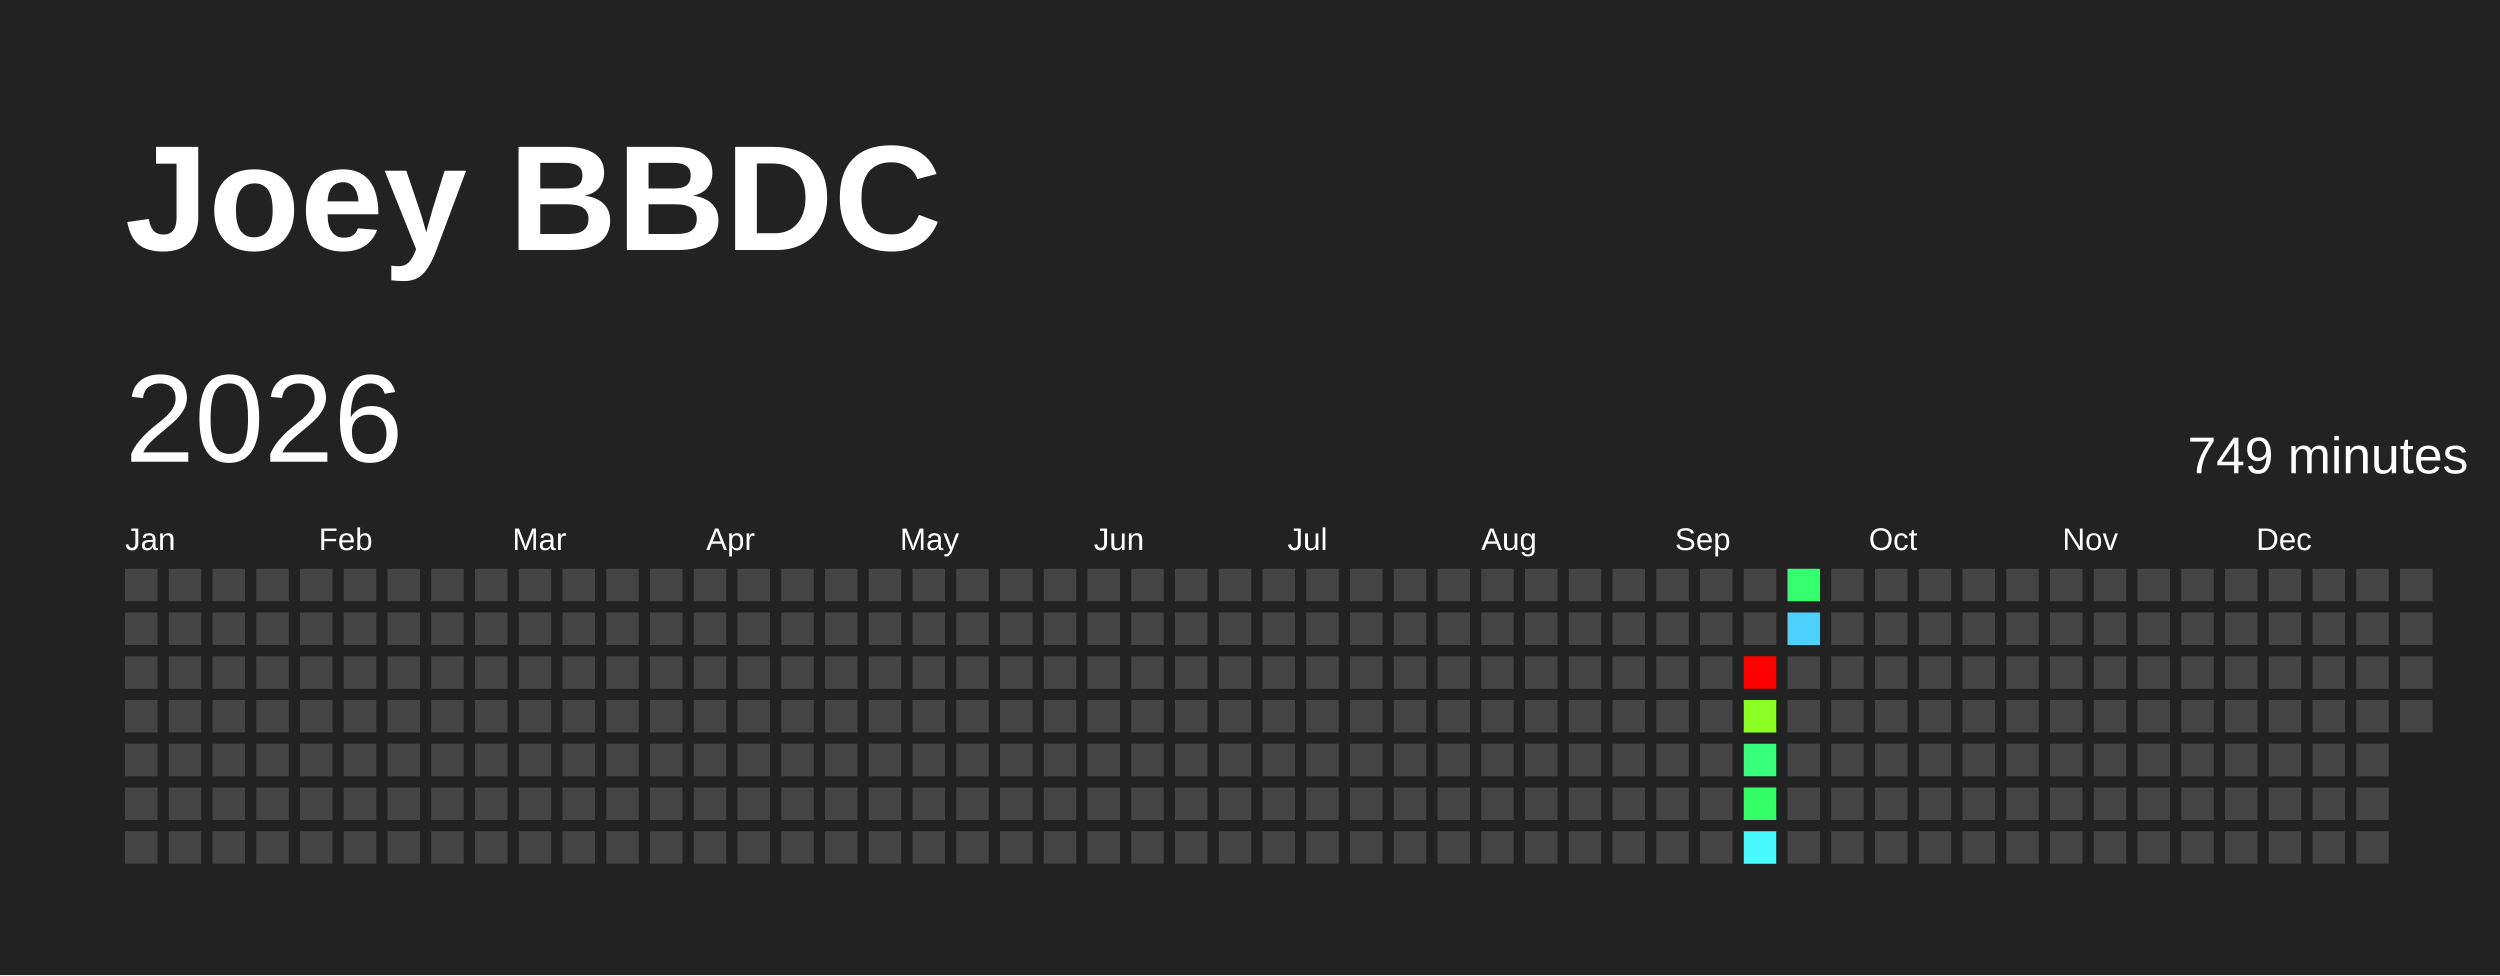
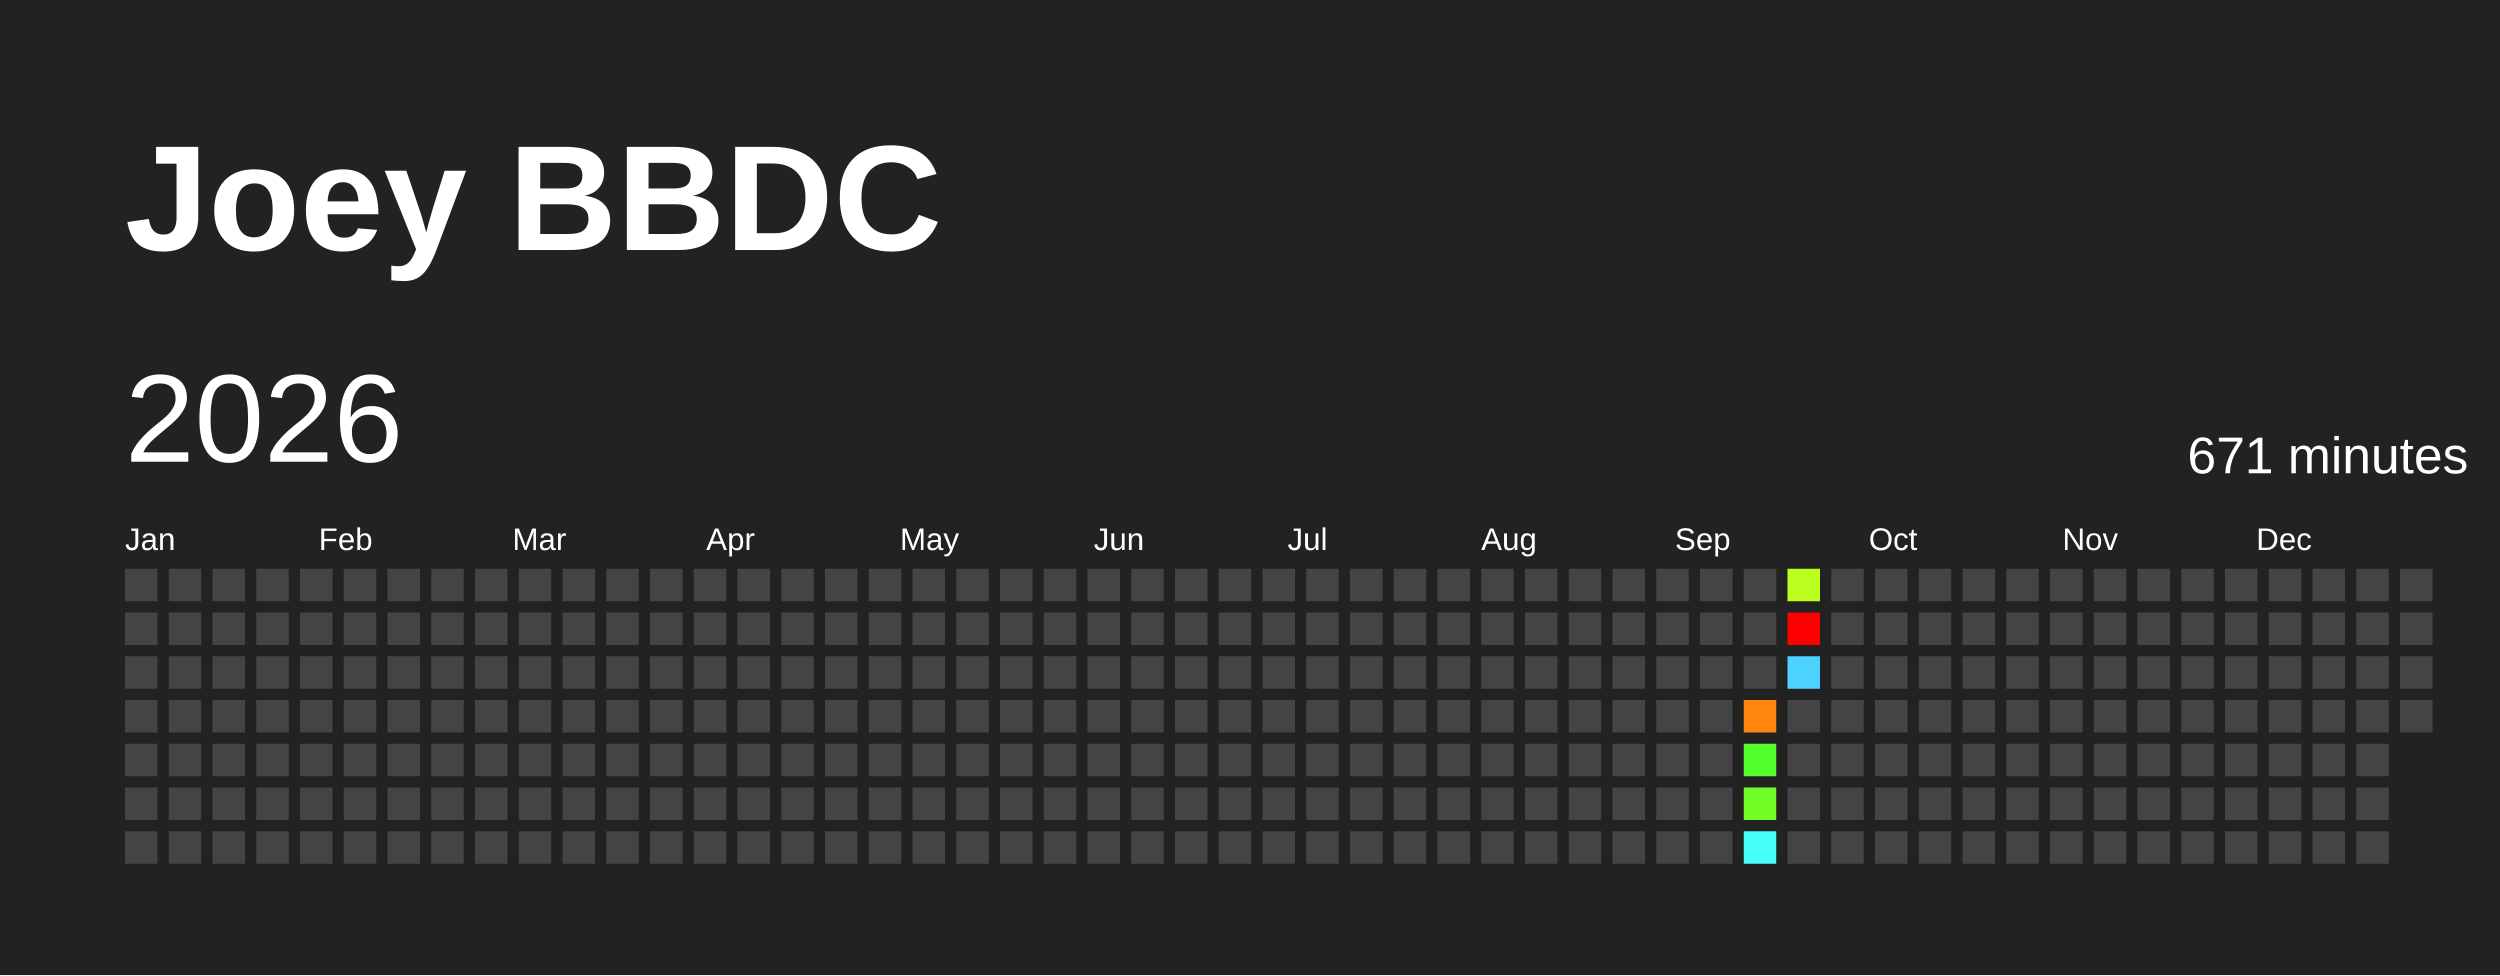
<svg xmlns="http://www.w3.org/2000/svg" baseProfile="full" height="78mm" version="1.1" viewBox="0,0,200,78" width="200mm">
  <defs />
  <rect fill="#222222" height="78" width="200" x="0" y="0" />
  <text fill="#FFFFFF" style="font-size:12px; font-family:Arial; font-weight:bold;" x="10" y="20">Joey BBDC</text>
  <text dominant-baseline="hanging" fill="#FFFFFF" style="font-size:10.0px; font-family:Arial;" x="10" y="30">2026</text>
-   <text dominant-baseline="hanging" fill="#FFFFFF" style="font-size:4.125px; font-family:Arial;" x="175" y="35">749 minutes</text>
+   <text dominant-baseline="hanging" fill="#FFFFFF" style="font-size:4.125px; font-family:Arial;" x="175" y="35">671 minutes</text>
  <text fill="#FFFFFF" style="font-size:2.5px; font-family:Arial" x="10.0" y="44">Jan</text>
  <text fill="#FFFFFF" style="font-size:2.5px; font-family:Arial" x="25.5" y="44">Feb</text>
  <text fill="#FFFFFF" style="font-size:2.5px; font-family:Arial" x="41.0" y="44">Mar</text>
  <text fill="#FFFFFF" style="font-size:2.5px; font-family:Arial" x="56.5" y="44">Apr</text>
  <text fill="#FFFFFF" style="font-size:2.5px; font-family:Arial" x="72.0" y="44">May</text>
  <text fill="#FFFFFF" style="font-size:2.5px; font-family:Arial" x="87.5" y="44">Jun</text>
  <text fill="#FFFFFF" style="font-size:2.5px; font-family:Arial" x="103.0" y="44">Jul</text>
  <text fill="#FFFFFF" style="font-size:2.5px; font-family:Arial" x="118.5" y="44">Aug</text>
  <text fill="#FFFFFF" style="font-size:2.5px; font-family:Arial" x="134.0" y="44">Sep</text>
  <text fill="#FFFFFF" style="font-size:2.5px; font-family:Arial" x="149.5" y="44">Oct</text>
  <text fill="#FFFFFF" style="font-size:2.5px; font-family:Arial" x="165.0" y="44">Nov</text>
  <text fill="#FFFFFF" style="font-size:2.5px; font-family:Arial" x="180.5" y="44">Dec</text>
  <rect fill="#444444" height="2.6" width="2.6" x="10.0" y="45.5" />
  <rect fill="#444444" height="2.6" width="2.6" x="10.0" y="49.0" />
  <rect fill="#444444" height="2.6" width="2.6" x="10.0" y="52.5" />
  <rect fill="#444444" height="2.6" width="2.6" x="10.0" y="56.0" />
  <rect fill="#444444" height="2.6" width="2.6" x="10.0" y="59.5" />
  <rect fill="#444444" height="2.6" width="2.6" x="10.0" y="63.0" />
  <rect fill="#444444" height="2.6" width="2.6" x="10.0" y="66.5" />
  <rect fill="#444444" height="2.6" width="2.6" x="13.5" y="45.5" />
  <rect fill="#444444" height="2.6" width="2.6" x="13.5" y="49.0" />
  <rect fill="#444444" height="2.6" width="2.6" x="13.5" y="52.5" />
  <rect fill="#444444" height="2.6" width="2.6" x="13.5" y="56.0" />
  <rect fill="#444444" height="2.6" width="2.6" x="13.5" y="59.5" />
  <rect fill="#444444" height="2.6" width="2.6" x="13.5" y="63.0" />
  <rect fill="#444444" height="2.6" width="2.6" x="13.5" y="66.5" />
  <rect fill="#444444" height="2.6" width="2.6" x="17.0" y="45.5" />
  <rect fill="#444444" height="2.6" width="2.6" x="17.0" y="49.0" />
  <rect fill="#444444" height="2.6" width="2.6" x="17.0" y="52.5" />
  <rect fill="#444444" height="2.6" width="2.6" x="17.0" y="56.0" />
  <rect fill="#444444" height="2.6" width="2.6" x="17.0" y="59.5" />
  <rect fill="#444444" height="2.6" width="2.6" x="17.0" y="63.0" />
  <rect fill="#444444" height="2.6" width="2.6" x="17.0" y="66.5" />
  <rect fill="#444444" height="2.6" width="2.6" x="20.5" y="45.5" />
  <rect fill="#444444" height="2.6" width="2.6" x="20.5" y="49.0" />
  <rect fill="#444444" height="2.6" width="2.6" x="20.5" y="52.5" />
  <rect fill="#444444" height="2.6" width="2.6" x="20.5" y="56.0" />
  <rect fill="#444444" height="2.6" width="2.6" x="20.5" y="59.5" />
  <rect fill="#444444" height="2.6" width="2.6" x="20.5" y="63.0" />
  <rect fill="#444444" height="2.6" width="2.6" x="20.5" y="66.5" />
  <rect fill="#444444" height="2.6" width="2.6" x="24.0" y="45.5" />
  <rect fill="#444444" height="2.6" width="2.6" x="24.0" y="49.0" />
  <rect fill="#444444" height="2.6" width="2.6" x="24.0" y="52.5" />
  <rect fill="#444444" height="2.6" width="2.6" x="24.0" y="56.0" />
  <rect fill="#444444" height="2.6" width="2.6" x="24.0" y="59.5" />
  <rect fill="#444444" height="2.6" width="2.6" x="24.0" y="63.0" />
  <rect fill="#444444" height="2.6" width="2.6" x="24.0" y="66.5" />
  <rect fill="#444444" height="2.6" width="2.6" x="27.5" y="45.5" />
  <rect fill="#444444" height="2.6" width="2.6" x="27.5" y="49.0" />
  <rect fill="#444444" height="2.6" width="2.6" x="27.5" y="52.5" />
  <rect fill="#444444" height="2.6" width="2.6" x="27.5" y="56.0" />
  <rect fill="#444444" height="2.6" width="2.6" x="27.5" y="59.5" />
  <rect fill="#444444" height="2.6" width="2.6" x="27.5" y="63.0" />
  <rect fill="#444444" height="2.6" width="2.6" x="27.5" y="66.5" />
  <rect fill="#444444" height="2.6" width="2.6" x="31.0" y="45.5" />
  <rect fill="#444444" height="2.6" width="2.6" x="31.0" y="49.0" />
  <rect fill="#444444" height="2.6" width="2.6" x="31.0" y="52.5" />
  <rect fill="#444444" height="2.6" width="2.6" x="31.0" y="56.0" />
  <rect fill="#444444" height="2.6" width="2.6" x="31.0" y="59.5" />
  <rect fill="#444444" height="2.6" width="2.6" x="31.0" y="63.0" />
  <rect fill="#444444" height="2.6" width="2.6" x="31.0" y="66.5" />
  <rect fill="#444444" height="2.6" width="2.6" x="34.5" y="45.5" />
  <rect fill="#444444" height="2.6" width="2.6" x="34.5" y="49.0" />
  <rect fill="#444444" height="2.6" width="2.6" x="34.5" y="52.5" />
  <rect fill="#444444" height="2.6" width="2.6" x="34.5" y="56.0" />
  <rect fill="#444444" height="2.6" width="2.6" x="34.5" y="59.5" />
  <rect fill="#444444" height="2.6" width="2.6" x="34.5" y="63.0" />
  <rect fill="#444444" height="2.6" width="2.6" x="34.5" y="66.5" />
  <rect fill="#444444" height="2.6" width="2.6" x="38.0" y="45.5" />
  <rect fill="#444444" height="2.6" width="2.6" x="38.0" y="49.0" />
  <rect fill="#444444" height="2.6" width="2.6" x="38.0" y="52.5" />
  <rect fill="#444444" height="2.6" width="2.6" x="38.0" y="56.0" />
  <rect fill="#444444" height="2.6" width="2.6" x="38.0" y="59.5" />
  <rect fill="#444444" height="2.6" width="2.6" x="38.0" y="63.0" />
  <rect fill="#444444" height="2.6" width="2.6" x="38.0" y="66.5" />
  <rect fill="#444444" height="2.6" width="2.6" x="41.5" y="45.5" />
  <rect fill="#444444" height="2.6" width="2.6" x="41.5" y="49.0" />
  <rect fill="#444444" height="2.6" width="2.6" x="41.5" y="52.5" />
  <rect fill="#444444" height="2.6" width="2.6" x="41.5" y="56.0" />
  <rect fill="#444444" height="2.6" width="2.6" x="41.5" y="59.5" />
  <rect fill="#444444" height="2.6" width="2.6" x="41.5" y="63.0" />
  <rect fill="#444444" height="2.6" width="2.6" x="41.5" y="66.5" />
  <rect fill="#444444" height="2.6" width="2.6" x="45.0" y="45.5" />
  <rect fill="#444444" height="2.6" width="2.6" x="45.0" y="49.0" />
  <rect fill="#444444" height="2.6" width="2.6" x="45.0" y="52.5" />
  <rect fill="#444444" height="2.6" width="2.6" x="45.0" y="56.0" />
  <rect fill="#444444" height="2.6" width="2.6" x="45.0" y="59.5" />
  <rect fill="#444444" height="2.6" width="2.6" x="45.0" y="63.0" />
  <rect fill="#444444" height="2.6" width="2.6" x="45.0" y="66.5" />
  <rect fill="#444444" height="2.6" width="2.6" x="48.5" y="45.5" />
  <rect fill="#444444" height="2.6" width="2.6" x="48.5" y="49.0" />
  <rect fill="#444444" height="2.6" width="2.6" x="48.5" y="52.5" />
  <rect fill="#444444" height="2.6" width="2.6" x="48.5" y="56.0" />
  <rect fill="#444444" height="2.6" width="2.6" x="48.5" y="59.5" />
  <rect fill="#444444" height="2.6" width="2.6" x="48.5" y="63.0" />
  <rect fill="#444444" height="2.6" width="2.6" x="48.5" y="66.5" />
  <rect fill="#444444" height="2.6" width="2.6" x="52.0" y="45.5" />
  <rect fill="#444444" height="2.6" width="2.6" x="52.0" y="49.0" />
  <rect fill="#444444" height="2.6" width="2.6" x="52.0" y="52.5" />
  <rect fill="#444444" height="2.6" width="2.6" x="52.0" y="56.0" />
  <rect fill="#444444" height="2.6" width="2.6" x="52.0" y="59.5" />
  <rect fill="#444444" height="2.6" width="2.6" x="52.0" y="63.0" />
  <rect fill="#444444" height="2.6" width="2.6" x="52.0" y="66.5" />
  <rect fill="#444444" height="2.6" width="2.6" x="55.5" y="45.5" />
  <rect fill="#444444" height="2.6" width="2.6" x="55.5" y="49.0" />
  <rect fill="#444444" height="2.6" width="2.6" x="55.5" y="52.5" />
  <rect fill="#444444" height="2.6" width="2.6" x="55.5" y="56.0" />
  <rect fill="#444444" height="2.6" width="2.6" x="55.5" y="59.5" />
  <rect fill="#444444" height="2.6" width="2.6" x="55.5" y="63.0" />
  <rect fill="#444444" height="2.6" width="2.6" x="55.5" y="66.5" />
  <rect fill="#444444" height="2.6" width="2.6" x="59.0" y="45.5" />
  <rect fill="#444444" height="2.6" width="2.6" x="59.0" y="49.0" />
  <rect fill="#444444" height="2.6" width="2.6" x="59.0" y="52.5" />
  <rect fill="#444444" height="2.6" width="2.6" x="59.0" y="56.0" />
  <rect fill="#444444" height="2.6" width="2.6" x="59.0" y="59.5" />
  <rect fill="#444444" height="2.6" width="2.6" x="59.0" y="63.0" />
  <rect fill="#444444" height="2.6" width="2.6" x="59.0" y="66.5" />
  <rect fill="#444444" height="2.6" width="2.6" x="62.5" y="45.5" />
  <rect fill="#444444" height="2.6" width="2.6" x="62.5" y="49.0" />
  <rect fill="#444444" height="2.6" width="2.6" x="62.5" y="52.5" />
  <rect fill="#444444" height="2.6" width="2.6" x="62.5" y="56.0" />
  <rect fill="#444444" height="2.6" width="2.6" x="62.5" y="59.5" />
  <rect fill="#444444" height="2.6" width="2.6" x="62.5" y="63.0" />
  <rect fill="#444444" height="2.6" width="2.6" x="62.5" y="66.5" />
  <rect fill="#444444" height="2.6" width="2.6" x="66.0" y="45.5" />
  <rect fill="#444444" height="2.6" width="2.6" x="66.0" y="49.0" />
  <rect fill="#444444" height="2.6" width="2.6" x="66.0" y="52.5" />
  <rect fill="#444444" height="2.6" width="2.6" x="66.0" y="56.0" />
  <rect fill="#444444" height="2.6" width="2.6" x="66.0" y="59.5" />
  <rect fill="#444444" height="2.6" width="2.6" x="66.0" y="63.0" />
  <rect fill="#444444" height="2.6" width="2.6" x="66.0" y="66.5" />
  <rect fill="#444444" height="2.6" width="2.6" x="69.5" y="45.5" />
  <rect fill="#444444" height="2.6" width="2.6" x="69.5" y="49.0" />
  <rect fill="#444444" height="2.6" width="2.6" x="69.5" y="52.5" />
  <rect fill="#444444" height="2.6" width="2.6" x="69.5" y="56.0" />
  <rect fill="#444444" height="2.6" width="2.6" x="69.5" y="59.5" />
  <rect fill="#444444" height="2.6" width="2.6" x="69.5" y="63.0" />
  <rect fill="#444444" height="2.6" width="2.6" x="69.5" y="66.5" />
  <rect fill="#444444" height="2.6" width="2.6" x="73.0" y="45.5" />
  <rect fill="#444444" height="2.6" width="2.6" x="73.0" y="49.0" />
  <rect fill="#444444" height="2.6" width="2.6" x="73.0" y="52.5" />
  <rect fill="#444444" height="2.6" width="2.6" x="73.0" y="56.0" />
  <rect fill="#444444" height="2.6" width="2.6" x="73.0" y="59.5" />
  <rect fill="#444444" height="2.6" width="2.6" x="73.0" y="63.0" />
  <rect fill="#444444" height="2.6" width="2.6" x="73.0" y="66.5" />
  <rect fill="#444444" height="2.6" width="2.6" x="76.5" y="45.5" />
  <rect fill="#444444" height="2.6" width="2.6" x="76.5" y="49.0" />
  <rect fill="#444444" height="2.6" width="2.6" x="76.5" y="52.5" />
  <rect fill="#444444" height="2.6" width="2.6" x="76.5" y="56.0" />
  <rect fill="#444444" height="2.6" width="2.6" x="76.5" y="59.5" />
  <rect fill="#444444" height="2.6" width="2.6" x="76.5" y="63.0" />
  <rect fill="#444444" height="2.6" width="2.6" x="76.5" y="66.5" />
  <rect fill="#444444" height="2.6" width="2.6" x="80.0" y="45.5" />
  <rect fill="#444444" height="2.6" width="2.6" x="80.0" y="49.0" />
  <rect fill="#444444" height="2.6" width="2.6" x="80.0" y="52.5" />
  <rect fill="#444444" height="2.6" width="2.6" x="80.0" y="56.0" />
  <rect fill="#444444" height="2.6" width="2.6" x="80.0" y="59.5" />
  <rect fill="#444444" height="2.6" width="2.6" x="80.0" y="63.0" />
  <rect fill="#444444" height="2.6" width="2.6" x="80.0" y="66.5" />
  <rect fill="#444444" height="2.6" width="2.6" x="83.5" y="45.5" />
  <rect fill="#444444" height="2.6" width="2.6" x="83.5" y="49.0" />
  <rect fill="#444444" height="2.6" width="2.6" x="83.5" y="52.5" />
  <rect fill="#444444" height="2.6" width="2.6" x="83.5" y="56.0" />
  <rect fill="#444444" height="2.6" width="2.6" x="83.5" y="59.5" />
  <rect fill="#444444" height="2.6" width="2.6" x="83.5" y="63.0" />
  <rect fill="#444444" height="2.6" width="2.6" x="83.5" y="66.5" />
  <rect fill="#444444" height="2.6" width="2.6" x="87.0" y="45.5" />
  <rect fill="#444444" height="2.6" width="2.6" x="87.0" y="49.0" />
  <rect fill="#444444" height="2.6" width="2.6" x="87.0" y="52.5" />
  <rect fill="#444444" height="2.6" width="2.6" x="87.0" y="56.0" />
  <rect fill="#444444" height="2.6" width="2.6" x="87.0" y="59.5" />
  <rect fill="#444444" height="2.6" width="2.6" x="87.0" y="63.0" />
  <rect fill="#444444" height="2.6" width="2.6" x="87.0" y="66.5" />
  <rect fill="#444444" height="2.6" width="2.6" x="90.5" y="45.5" />
  <rect fill="#444444" height="2.6" width="2.6" x="90.5" y="49.0" />
  <rect fill="#444444" height="2.6" width="2.6" x="90.5" y="52.5" />
  <rect fill="#444444" height="2.6" width="2.6" x="90.5" y="56.0" />
  <rect fill="#444444" height="2.6" width="2.6" x="90.5" y="59.5" />
  <rect fill="#444444" height="2.6" width="2.6" x="90.5" y="63.0" />
  <rect fill="#444444" height="2.6" width="2.6" x="90.5" y="66.5" />
  <rect fill="#444444" height="2.6" width="2.6" x="94.0" y="45.5" />
  <rect fill="#444444" height="2.6" width="2.6" x="94.0" y="49.0" />
  <rect fill="#444444" height="2.6" width="2.6" x="94.0" y="52.5" />
  <rect fill="#444444" height="2.6" width="2.6" x="94.0" y="56.0" />
  <rect fill="#444444" height="2.6" width="2.6" x="94.0" y="59.5" />
  <rect fill="#444444" height="2.6" width="2.6" x="94.0" y="63.0" />
  <rect fill="#444444" height="2.6" width="2.6" x="94.0" y="66.5" />
  <rect fill="#444444" height="2.6" width="2.6" x="97.5" y="45.5" />
  <rect fill="#444444" height="2.6" width="2.6" x="97.5" y="49.0" />
  <rect fill="#444444" height="2.6" width="2.6" x="97.5" y="52.5" />
  <rect fill="#444444" height="2.6" width="2.6" x="97.5" y="56.0" />
  <rect fill="#444444" height="2.6" width="2.6" x="97.5" y="59.5" />
  <rect fill="#444444" height="2.6" width="2.6" x="97.5" y="63.0" />
  <rect fill="#444444" height="2.6" width="2.6" x="97.5" y="66.5" />
  <rect fill="#444444" height="2.6" width="2.6" x="101.0" y="45.5" />
  <rect fill="#444444" height="2.6" width="2.6" x="101.0" y="49.0" />
  <rect fill="#444444" height="2.6" width="2.6" x="101.0" y="52.5" />
  <rect fill="#444444" height="2.6" width="2.6" x="101.0" y="56.0" />
  <rect fill="#444444" height="2.6" width="2.6" x="101.0" y="59.5" />
  <rect fill="#444444" height="2.6" width="2.6" x="101.0" y="63.0" />
  <rect fill="#444444" height="2.6" width="2.6" x="101.0" y="66.5" />
  <rect fill="#444444" height="2.6" width="2.6" x="104.5" y="45.5" />
  <rect fill="#444444" height="2.6" width="2.6" x="104.5" y="49.0" />
  <rect fill="#444444" height="2.6" width="2.6" x="104.5" y="52.5" />
  <rect fill="#444444" height="2.6" width="2.6" x="104.5" y="56.0" />
  <rect fill="#444444" height="2.6" width="2.6" x="104.5" y="59.5" />
  <rect fill="#444444" height="2.6" width="2.6" x="104.5" y="63.0" />
  <rect fill="#444444" height="2.6" width="2.6" x="104.5" y="66.5" />
  <rect fill="#444444" height="2.6" width="2.6" x="108.0" y="45.5" />
  <rect fill="#444444" height="2.6" width="2.6" x="108.0" y="49.0" />
  <rect fill="#444444" height="2.6" width="2.6" x="108.0" y="52.5" />
  <rect fill="#444444" height="2.6" width="2.6" x="108.0" y="56.0" />
  <rect fill="#444444" height="2.6" width="2.6" x="108.0" y="59.5" />
  <rect fill="#444444" height="2.6" width="2.6" x="108.0" y="63.0" />
  <rect fill="#444444" height="2.6" width="2.6" x="108.0" y="66.5" />
  <rect fill="#444444" height="2.6" width="2.6" x="111.5" y="45.5" />
  <rect fill="#444444" height="2.6" width="2.6" x="111.5" y="49.0" />
  <rect fill="#444444" height="2.6" width="2.6" x="111.5" y="52.5" />
  <rect fill="#444444" height="2.6" width="2.6" x="111.5" y="56.0" />
  <rect fill="#444444" height="2.6" width="2.6" x="111.5" y="59.5" />
  <rect fill="#444444" height="2.6" width="2.6" x="111.5" y="63.0" />
  <rect fill="#444444" height="2.6" width="2.6" x="111.5" y="66.5" />
  <rect fill="#444444" height="2.6" width="2.6" x="115.0" y="45.5" />
  <rect fill="#444444" height="2.6" width="2.6" x="115.0" y="49.0" />
  <rect fill="#444444" height="2.6" width="2.6" x="115.0" y="52.5" />
  <rect fill="#444444" height="2.6" width="2.6" x="115.0" y="56.0" />
  <rect fill="#444444" height="2.6" width="2.6" x="115.0" y="59.5" />
  <rect fill="#444444" height="2.6" width="2.6" x="115.0" y="63.0" />
  <rect fill="#444444" height="2.6" width="2.6" x="115.0" y="66.5" />
  <rect fill="#444444" height="2.6" width="2.6" x="118.5" y="45.5" />
  <rect fill="#444444" height="2.6" width="2.6" x="118.5" y="49.0" />
  <rect fill="#444444" height="2.6" width="2.6" x="118.5" y="52.5" />
  <rect fill="#444444" height="2.6" width="2.6" x="118.5" y="56.0" />
  <rect fill="#444444" height="2.6" width="2.6" x="118.5" y="59.5" />
  <rect fill="#444444" height="2.6" width="2.6" x="118.5" y="63.0" />
  <rect fill="#444444" height="2.6" width="2.6" x="118.5" y="66.5" />
  <rect fill="#444444" height="2.6" width="2.6" x="122.0" y="45.5" />
  <rect fill="#444444" height="2.6" width="2.6" x="122.0" y="49.0" />
  <rect fill="#444444" height="2.6" width="2.6" x="122.0" y="52.5" />
  <rect fill="#444444" height="2.6" width="2.6" x="122.0" y="56.0" />
  <rect fill="#444444" height="2.6" width="2.6" x="122.0" y="59.5" />
  <rect fill="#444444" height="2.6" width="2.6" x="122.0" y="63.0" />
  <rect fill="#444444" height="2.6" width="2.6" x="122.0" y="66.5" />
  <rect fill="#444444" height="2.6" width="2.6" x="125.5" y="45.5" />
  <rect fill="#444444" height="2.6" width="2.6" x="125.5" y="49.0" />
  <rect fill="#444444" height="2.6" width="2.6" x="125.5" y="52.5" />
  <rect fill="#444444" height="2.6" width="2.6" x="125.5" y="56.0" />
  <rect fill="#444444" height="2.6" width="2.6" x="125.5" y="59.5" />
  <rect fill="#444444" height="2.6" width="2.6" x="125.5" y="63.0" />
  <rect fill="#444444" height="2.6" width="2.6" x="125.5" y="66.5" />
  <rect fill="#444444" height="2.6" width="2.6" x="129.0" y="45.5" />
  <rect fill="#444444" height="2.6" width="2.6" x="129.0" y="49.0" />
  <rect fill="#444444" height="2.6" width="2.6" x="129.0" y="52.5" />
  <rect fill="#444444" height="2.6" width="2.6" x="129.0" y="56.0" />
  <rect fill="#444444" height="2.6" width="2.6" x="129.0" y="59.5" />
  <rect fill="#444444" height="2.6" width="2.6" x="129.0" y="63.0" />
  <rect fill="#444444" height="2.6" width="2.6" x="129.0" y="66.5" />
  <rect fill="#444444" height="2.6" width="2.6" x="132.5" y="45.5" />
  <rect fill="#444444" height="2.6" width="2.6" x="132.5" y="49.0" />
  <rect fill="#444444" height="2.6" width="2.6" x="132.5" y="52.5" />
  <rect fill="#444444" height="2.6" width="2.6" x="132.5" y="56.0" />
  <rect fill="#444444" height="2.6" width="2.6" x="132.5" y="59.5" />
  <rect fill="#444444" height="2.6" width="2.6" x="132.5" y="63.0" />
  <rect fill="#444444" height="2.6" width="2.6" x="132.5" y="66.5" />
  <rect fill="#444444" height="2.6" width="2.6" x="136.0" y="45.5" />
  <rect fill="#444444" height="2.6" width="2.6" x="136.0" y="49.0" />
  <rect fill="#444444" height="2.6" width="2.6" x="136.0" y="52.5" />
  <rect fill="#444444" height="2.6" width="2.6" x="136.0" y="56.0" />
  <rect fill="#444444" height="2.6" width="2.6" x="136.0" y="59.5" />
  <rect fill="#444444" height="2.6" width="2.6" x="136.0" y="63.0" />
  <rect fill="#444444" height="2.6" width="2.6" x="136.0" y="66.5" />
  <rect fill="#444444" height="2.6" width="2.6" x="139.5" y="45.5" />
  <rect fill="#444444" height="2.6" width="2.6" x="139.5" y="49.0" />
-   <rect fill="red" height="2.6" width="2.6" x="139.5" y="52.5" />
-   <rect fill="#89ff24" height="2.6" width="2.6" x="139.5" y="56.0" />
-   <rect fill="#37ff7c" height="2.6" width="2.6" x="139.5" y="59.5" />
-   <rect fill="#35ff67" height="2.6" width="2.6" x="139.5" y="63.0" />
-   <rect fill="#48f9ff" height="2.6" width="2.6" x="139.5" y="66.5" />
-   <rect fill="#36ff6f" height="2.6" width="2.6" x="143.0" y="45.5" />
-   <rect fill="#4dd2ff" height="2.6" width="2.6" x="143.0" y="49.0" />
-   <rect fill="#444444" height="2.6" width="2.6" x="143.0" y="52.5" />
+   <rect fill="#444444" height="2.6" width="2.6" x="139.5" y="52.5" />
+   <rect fill="#ff850c" height="2.6" width="2.6" x="139.5" y="56.0" />
+   <rect fill="#52ff2b" height="2.6" width="2.6" x="139.5" y="59.5" />
+   <rect fill="#71ff27" height="2.6" width="2.6" x="139.5" y="63.0" />
+   <rect fill="#46fff6" height="2.6" width="2.6" x="139.5" y="66.5" />
+   <rect fill="#bcff1f" height="2.6" width="2.6" x="143.0" y="45.5" />
+   <rect fill="red" height="2.6" width="2.6" x="143.0" y="49.0" />
+   <rect fill="#4dd2ff" height="2.6" width="2.6" x="143.0" y="52.5" />
  <rect fill="#444444" height="2.6" width="2.6" x="143.0" y="56.0" />
  <rect fill="#444444" height="2.6" width="2.6" x="143.0" y="59.5" />
  <rect fill="#444444" height="2.6" width="2.6" x="143.0" y="63.0" />
  <rect fill="#444444" height="2.6" width="2.6" x="143.0" y="66.5" />
  <rect fill="#444444" height="2.6" width="2.6" x="146.5" y="45.5" />
  <rect fill="#444444" height="2.6" width="2.6" x="146.5" y="49.0" />
  <rect fill="#444444" height="2.6" width="2.6" x="146.5" y="52.5" />
  <rect fill="#444444" height="2.6" width="2.6" x="146.5" y="56.0" />
  <rect fill="#444444" height="2.6" width="2.6" x="146.5" y="59.5" />
  <rect fill="#444444" height="2.6" width="2.6" x="146.5" y="63.0" />
  <rect fill="#444444" height="2.6" width="2.6" x="146.5" y="66.5" />
  <rect fill="#444444" height="2.6" width="2.6" x="150.0" y="45.5" />
  <rect fill="#444444" height="2.6" width="2.6" x="150.0" y="49.0" />
  <rect fill="#444444" height="2.6" width="2.6" x="150.0" y="52.5" />
  <rect fill="#444444" height="2.6" width="2.6" x="150.0" y="56.0" />
  <rect fill="#444444" height="2.6" width="2.6" x="150.0" y="59.5" />
  <rect fill="#444444" height="2.6" width="2.6" x="150.0" y="63.0" />
  <rect fill="#444444" height="2.6" width="2.6" x="150.0" y="66.5" />
  <rect fill="#444444" height="2.6" width="2.6" x="153.5" y="45.5" />
  <rect fill="#444444" height="2.6" width="2.6" x="153.5" y="49.0" />
  <rect fill="#444444" height="2.6" width="2.6" x="153.5" y="52.5" />
  <rect fill="#444444" height="2.6" width="2.6" x="153.5" y="56.0" />
  <rect fill="#444444" height="2.6" width="2.6" x="153.5" y="59.5" />
  <rect fill="#444444" height="2.6" width="2.6" x="153.5" y="63.0" />
  <rect fill="#444444" height="2.6" width="2.6" x="153.5" y="66.5" />
  <rect fill="#444444" height="2.6" width="2.6" x="157.0" y="45.5" />
  <rect fill="#444444" height="2.6" width="2.6" x="157.0" y="49.0" />
  <rect fill="#444444" height="2.6" width="2.6" x="157.0" y="52.5" />
  <rect fill="#444444" height="2.6" width="2.6" x="157.0" y="56.0" />
  <rect fill="#444444" height="2.6" width="2.6" x="157.0" y="59.5" />
  <rect fill="#444444" height="2.6" width="2.6" x="157.0" y="63.0" />
  <rect fill="#444444" height="2.6" width="2.6" x="157.0" y="66.5" />
  <rect fill="#444444" height="2.6" width="2.6" x="160.5" y="45.5" />
  <rect fill="#444444" height="2.6" width="2.6" x="160.5" y="49.0" />
  <rect fill="#444444" height="2.6" width="2.6" x="160.5" y="52.5" />
  <rect fill="#444444" height="2.6" width="2.6" x="160.5" y="56.0" />
  <rect fill="#444444" height="2.6" width="2.6" x="160.5" y="59.5" />
  <rect fill="#444444" height="2.6" width="2.6" x="160.5" y="63.0" />
  <rect fill="#444444" height="2.6" width="2.6" x="160.5" y="66.5" />
  <rect fill="#444444" height="2.6" width="2.6" x="164.0" y="45.5" />
  <rect fill="#444444" height="2.6" width="2.6" x="164.0" y="49.0" />
  <rect fill="#444444" height="2.6" width="2.6" x="164.0" y="52.5" />
  <rect fill="#444444" height="2.6" width="2.6" x="164.0" y="56.0" />
  <rect fill="#444444" height="2.6" width="2.6" x="164.0" y="59.5" />
  <rect fill="#444444" height="2.6" width="2.6" x="164.0" y="63.0" />
  <rect fill="#444444" height="2.6" width="2.6" x="164.0" y="66.5" />
  <rect fill="#444444" height="2.6" width="2.6" x="167.5" y="45.5" />
  <rect fill="#444444" height="2.6" width="2.6" x="167.5" y="49.0" />
  <rect fill="#444444" height="2.6" width="2.6" x="167.5" y="52.5" />
  <rect fill="#444444" height="2.6" width="2.6" x="167.5" y="56.0" />
  <rect fill="#444444" height="2.6" width="2.6" x="167.5" y="59.5" />
  <rect fill="#444444" height="2.6" width="2.6" x="167.5" y="63.0" />
  <rect fill="#444444" height="2.6" width="2.6" x="167.5" y="66.5" />
  <rect fill="#444444" height="2.6" width="2.6" x="171.0" y="45.5" />
  <rect fill="#444444" height="2.6" width="2.6" x="171.0" y="49.0" />
  <rect fill="#444444" height="2.6" width="2.6" x="171.0" y="52.5" />
  <rect fill="#444444" height="2.6" width="2.6" x="171.0" y="56.0" />
  <rect fill="#444444" height="2.6" width="2.6" x="171.0" y="59.5" />
  <rect fill="#444444" height="2.6" width="2.6" x="171.0" y="63.0" />
  <rect fill="#444444" height="2.6" width="2.6" x="171.0" y="66.5" />
  <rect fill="#444444" height="2.6" width="2.6" x="174.5" y="45.5" />
  <rect fill="#444444" height="2.6" width="2.6" x="174.5" y="49.0" />
  <rect fill="#444444" height="2.6" width="2.6" x="174.5" y="52.5" />
  <rect fill="#444444" height="2.6" width="2.6" x="174.5" y="56.0" />
  <rect fill="#444444" height="2.6" width="2.6" x="174.5" y="59.5" />
  <rect fill="#444444" height="2.6" width="2.6" x="174.5" y="63.0" />
  <rect fill="#444444" height="2.6" width="2.6" x="174.5" y="66.5" />
  <rect fill="#444444" height="2.6" width="2.6" x="178.0" y="45.5" />
  <rect fill="#444444" height="2.6" width="2.6" x="178.0" y="49.0" />
  <rect fill="#444444" height="2.6" width="2.6" x="178.0" y="52.5" />
  <rect fill="#444444" height="2.6" width="2.6" x="178.0" y="56.0" />
  <rect fill="#444444" height="2.6" width="2.6" x="178.0" y="59.5" />
  <rect fill="#444444" height="2.6" width="2.6" x="178.0" y="63.0" />
  <rect fill="#444444" height="2.6" width="2.6" x="178.0" y="66.5" />
  <rect fill="#444444" height="2.6" width="2.6" x="181.5" y="45.5" />
  <rect fill="#444444" height="2.6" width="2.6" x="181.5" y="49.0" />
  <rect fill="#444444" height="2.6" width="2.6" x="181.5" y="52.5" />
  <rect fill="#444444" height="2.6" width="2.6" x="181.5" y="56.0" />
  <rect fill="#444444" height="2.6" width="2.6" x="181.5" y="59.5" />
  <rect fill="#444444" height="2.6" width="2.6" x="181.5" y="63.0" />
  <rect fill="#444444" height="2.6" width="2.6" x="181.5" y="66.5" />
  <rect fill="#444444" height="2.6" width="2.6" x="185.0" y="45.5" />
  <rect fill="#444444" height="2.6" width="2.6" x="185.0" y="49.0" />
  <rect fill="#444444" height="2.6" width="2.6" x="185.0" y="52.5" />
  <rect fill="#444444" height="2.6" width="2.6" x="185.0" y="56.0" />
  <rect fill="#444444" height="2.6" width="2.6" x="185.0" y="59.5" />
  <rect fill="#444444" height="2.6" width="2.6" x="185.0" y="63.0" />
  <rect fill="#444444" height="2.6" width="2.6" x="185.0" y="66.5" />
  <rect fill="#444444" height="2.6" width="2.6" x="188.5" y="45.5" />
  <rect fill="#444444" height="2.6" width="2.6" x="188.5" y="49.0" />
  <rect fill="#444444" height="2.6" width="2.6" x="188.5" y="52.5" />
  <rect fill="#444444" height="2.6" width="2.6" x="188.5" y="56.0" />
  <rect fill="#444444" height="2.6" width="2.6" x="188.5" y="59.5" />
  <rect fill="#444444" height="2.6" width="2.6" x="188.5" y="63.0" />
  <rect fill="#444444" height="2.6" width="2.6" x="188.5" y="66.5" />
  <rect fill="#444444" height="2.6" width="2.6" x="192.0" y="45.5" />
  <rect fill="#444444" height="2.6" width="2.6" x="192.0" y="49.0" />
  <rect fill="#444444" height="2.6" width="2.6" x="192.0" y="52.5" />
  <rect fill="#444444" height="2.6" width="2.6" x="192.0" y="56.0" />
</svg>
